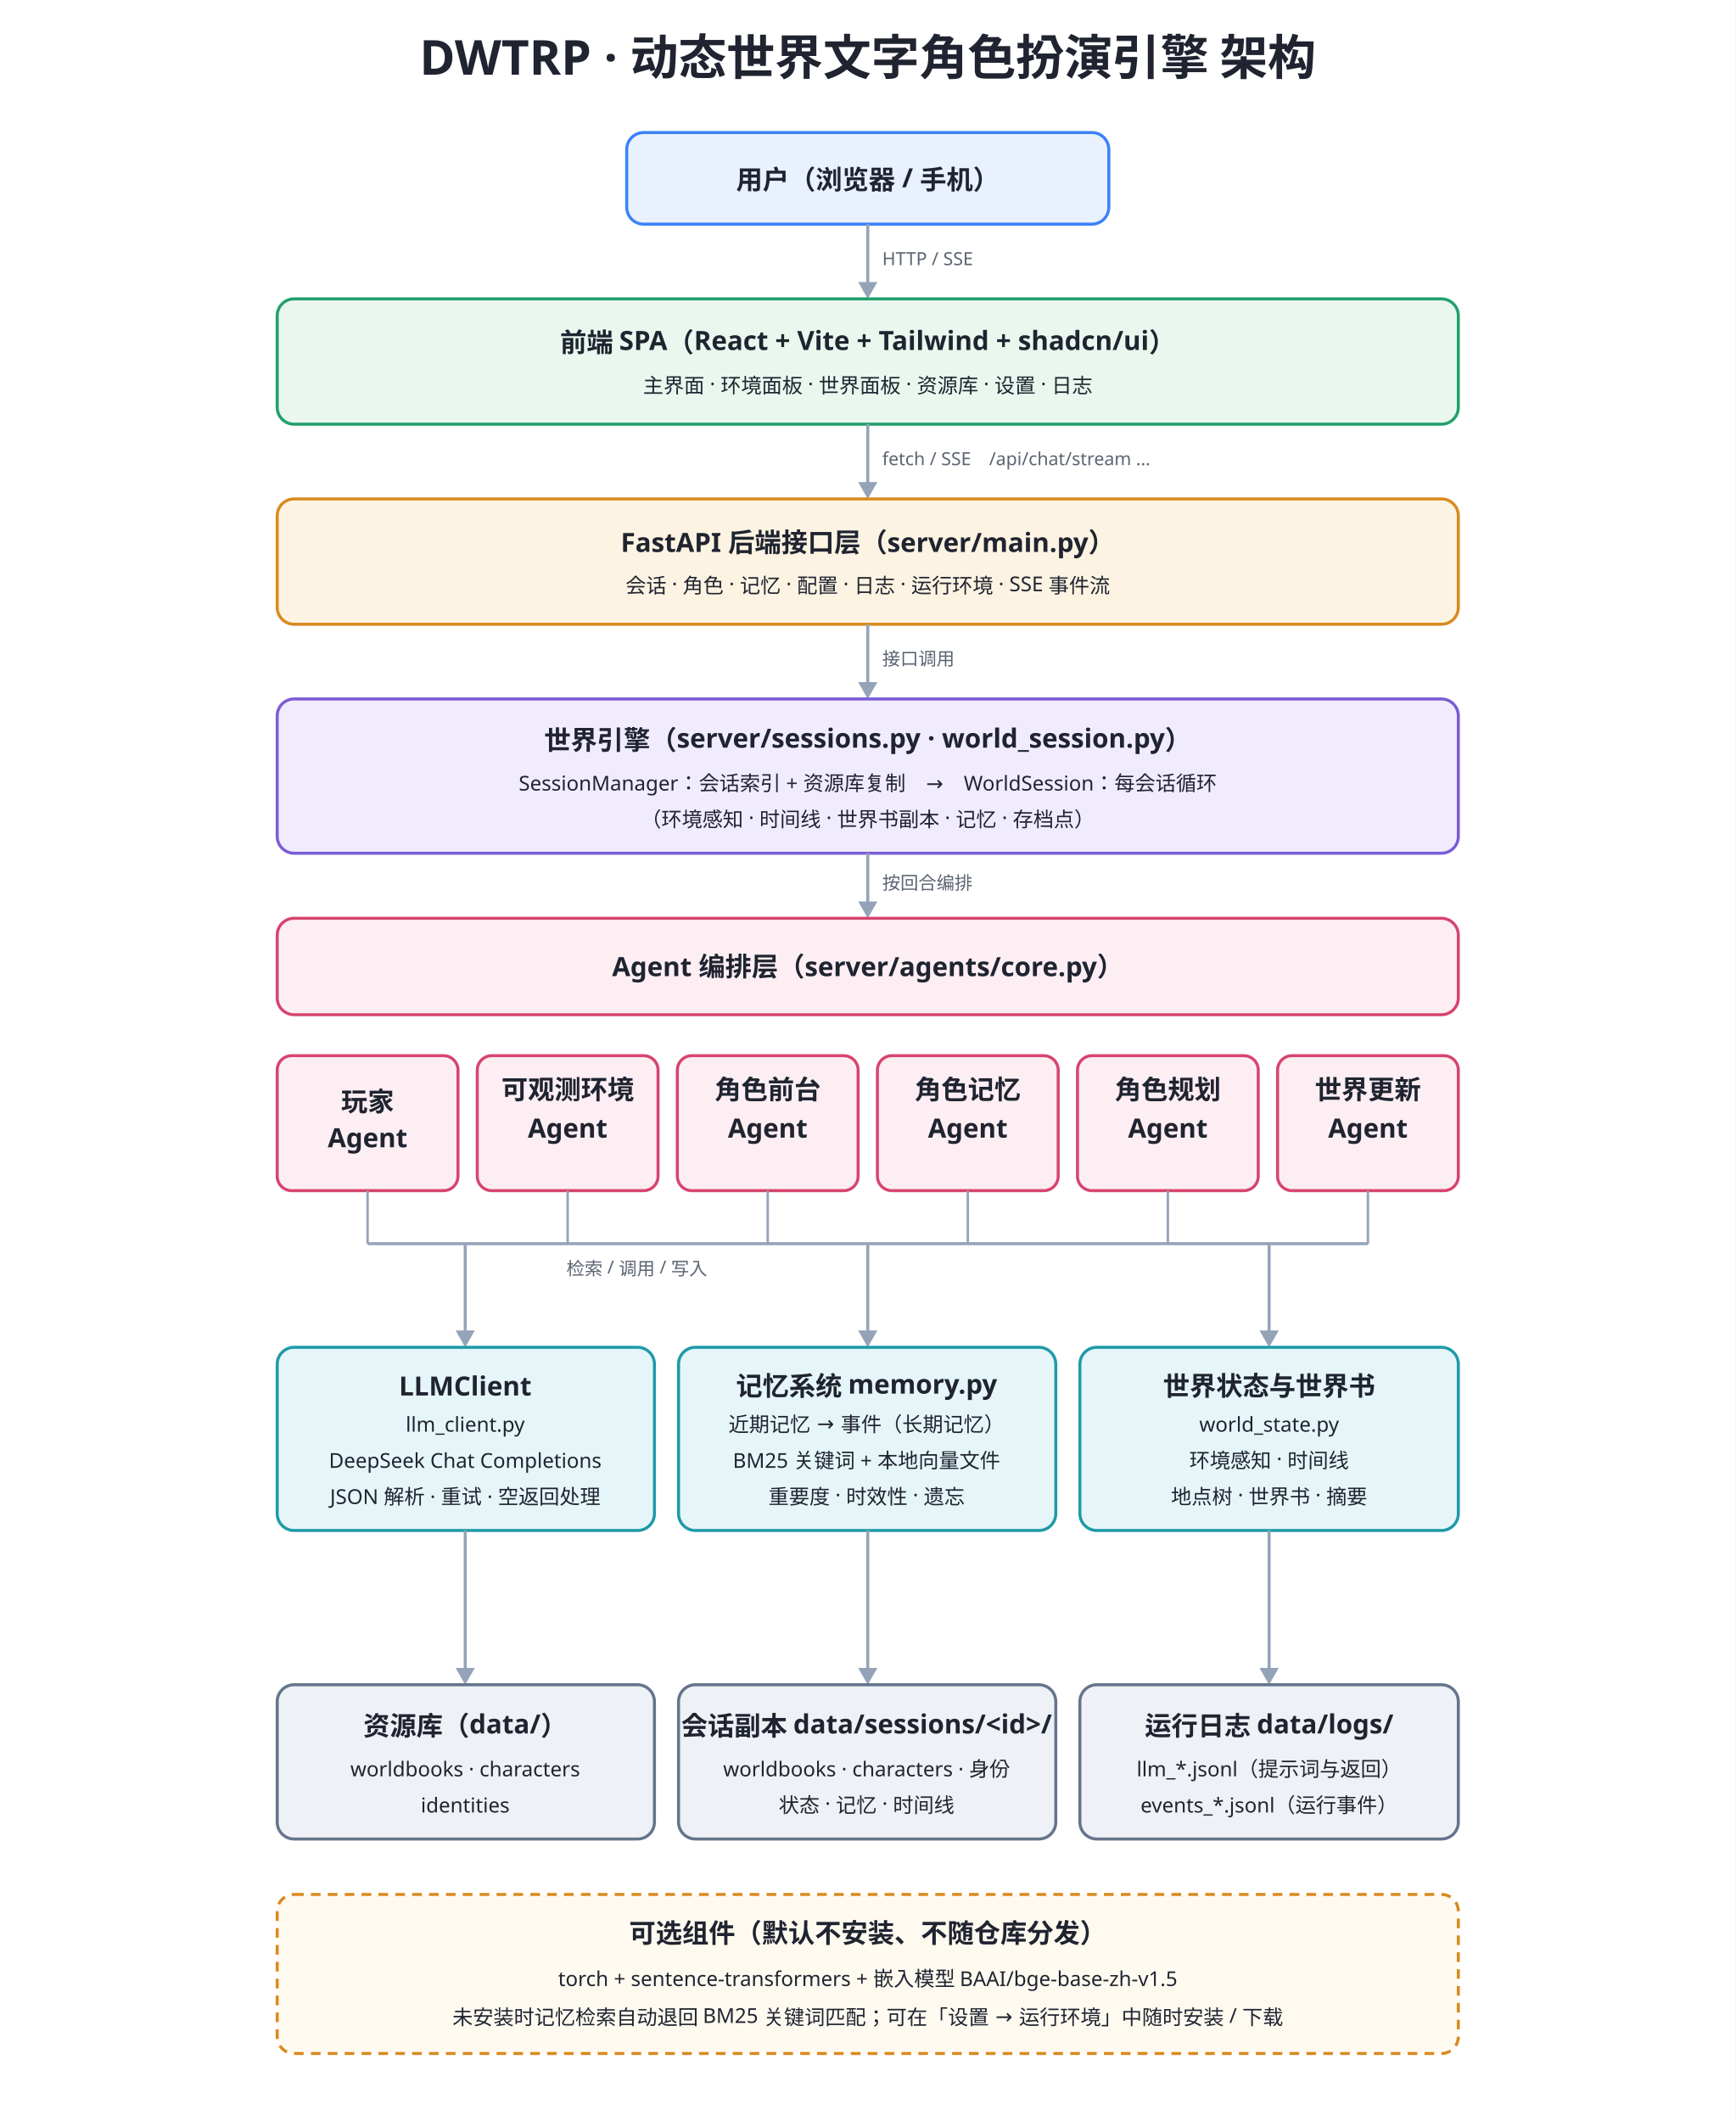
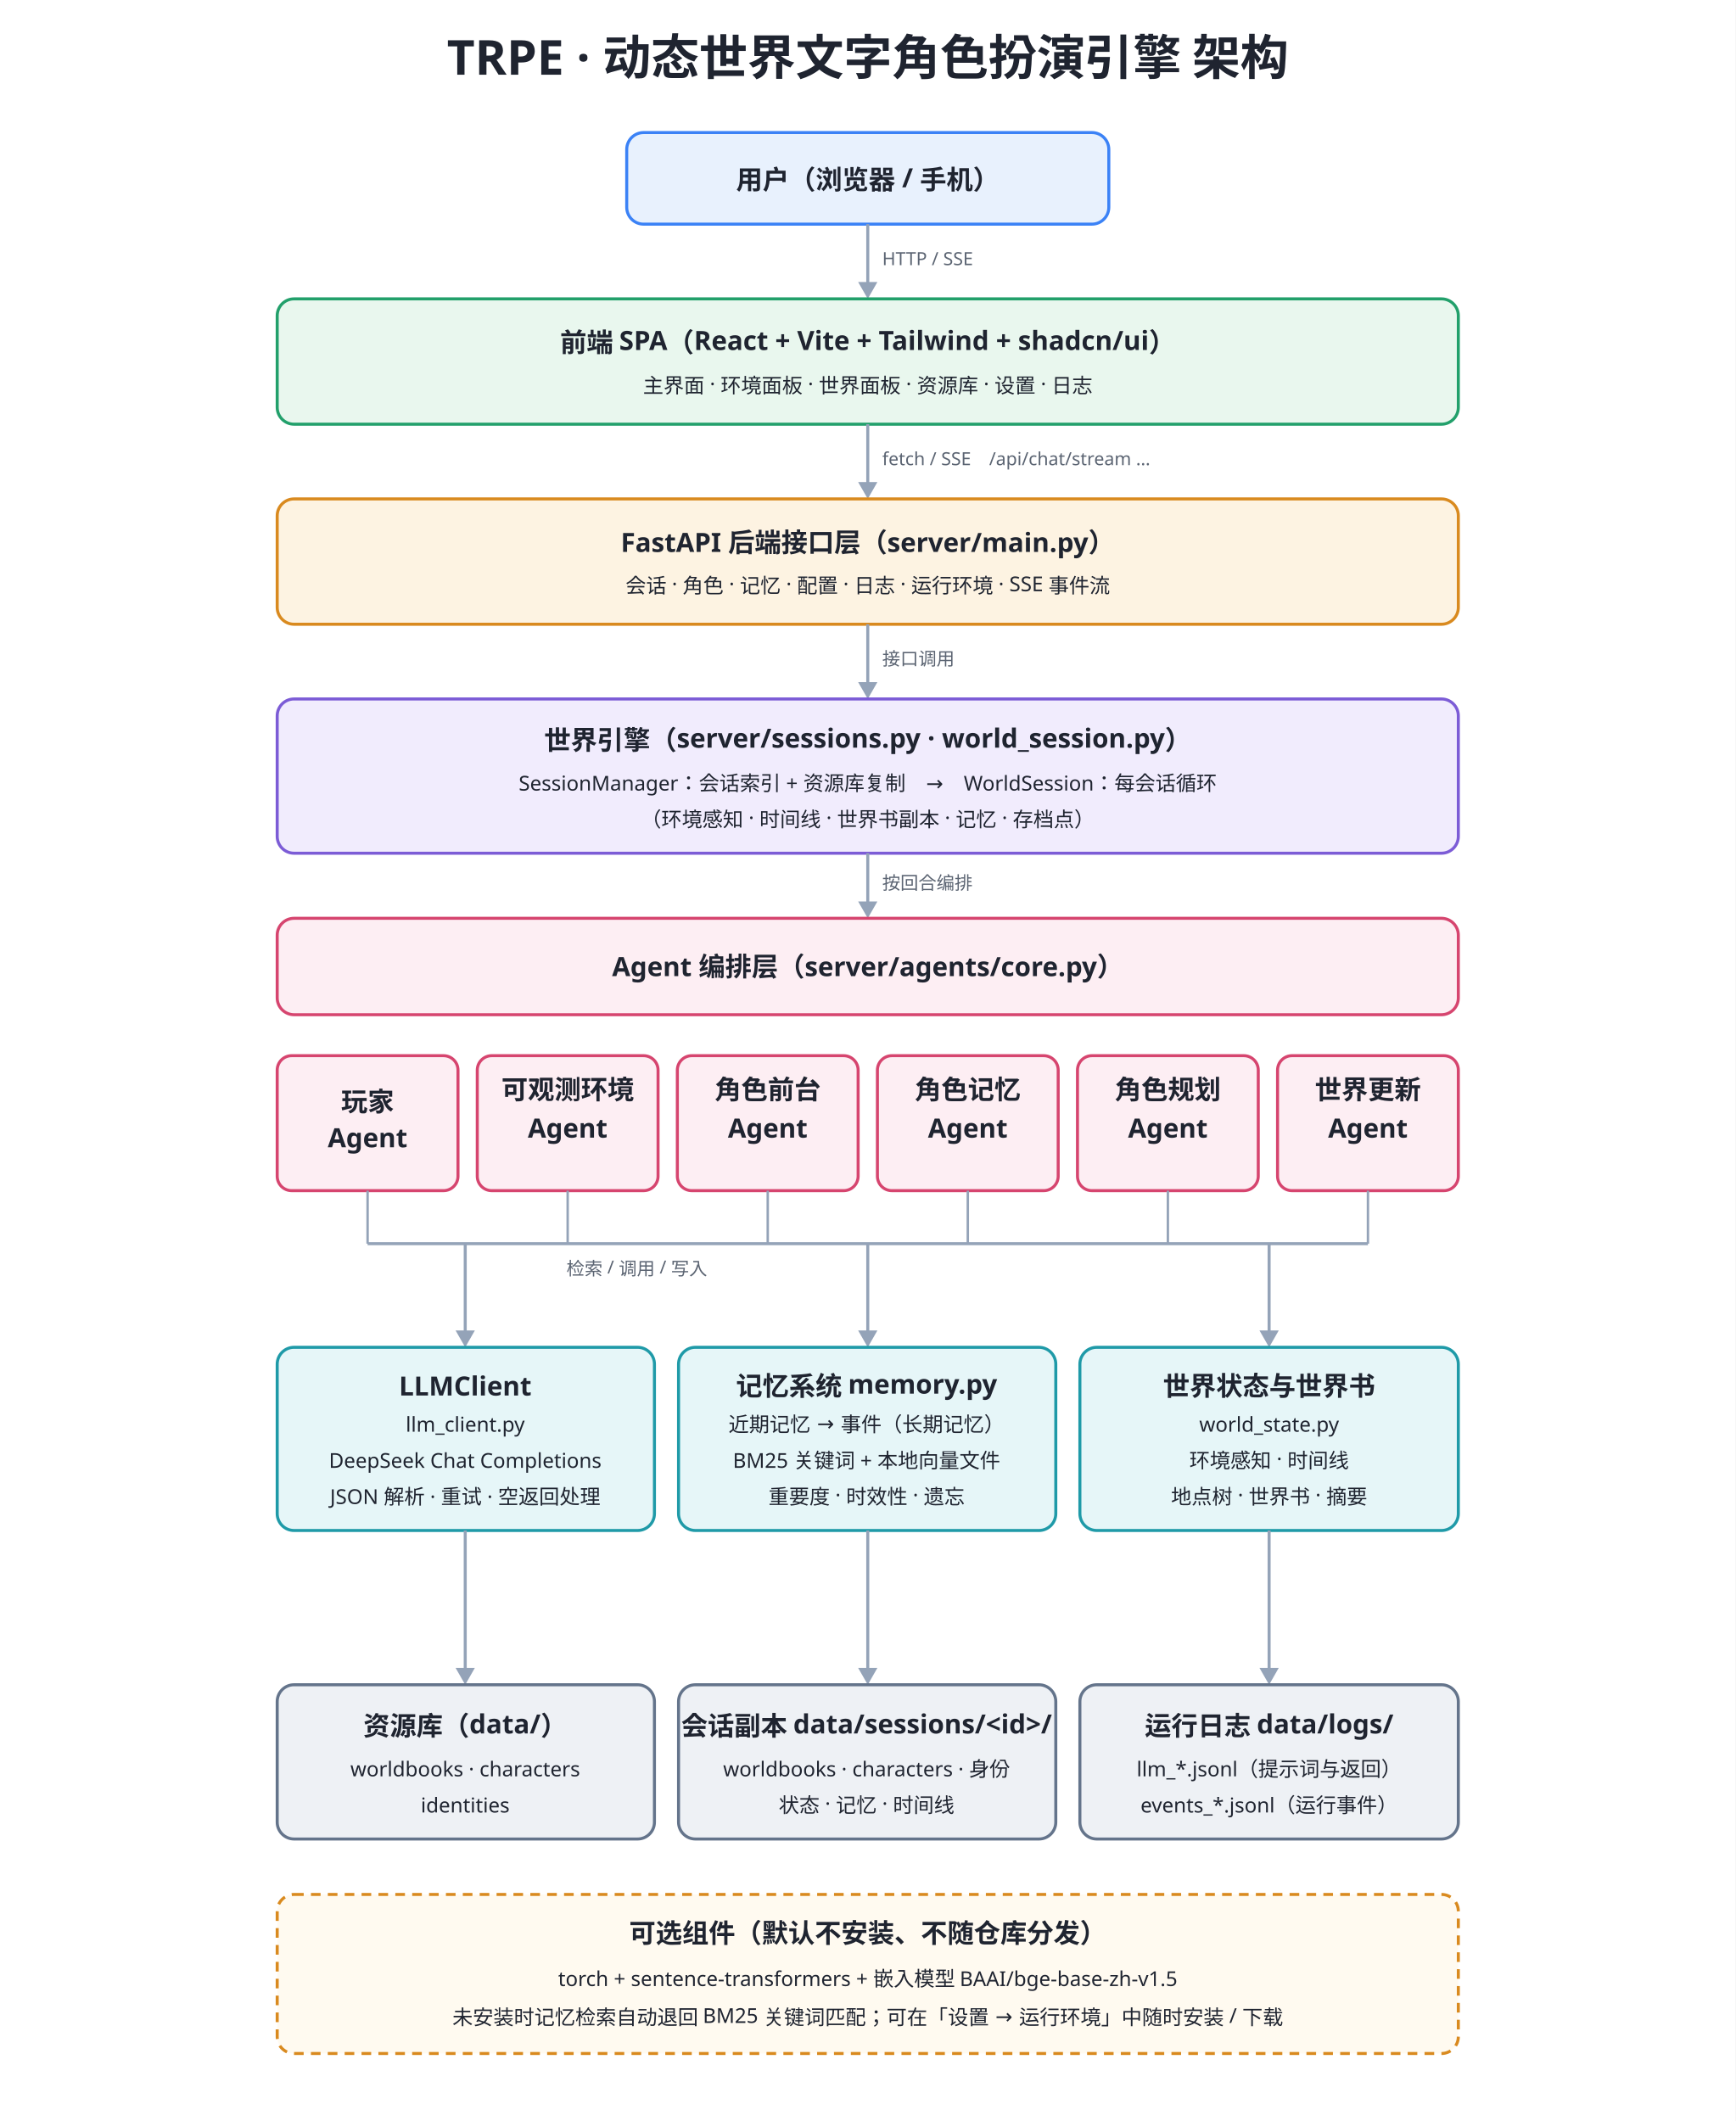
<svg xmlns="http://www.w3.org/2000/svg" width="1440" height="1760" viewBox="0 0 1440 1760">
  <style>
    text { font-family: "Segoe UI", "Microsoft YaHei", "PingFang SC", sans-serif; fill: #1f2430; }
    .title { font-size: 40px; font-weight: 700; }
    .box-title { font-size: 22px; font-weight: 600; }
    .box-sub { font-size: 17px; }
    .label { font-size: 15px; fill: #5b6472; }
    .dash { stroke-dasharray: 8 6; }
  </style>
  <rect x="0" y="0" width="1440" height="1760" fill="#ffffff" />
-   <text x="720" y="62" text-anchor="middle" class="title">DWTRP · 动态世界文字角色扮演引擎 架构</text>
+   <text x="720" y="62" text-anchor="middle" class="title">TRPE · 动态世界文字角色扮演引擎 架构</text>
  <rect x="520" y="110" width="400" height="76" rx="14" fill="#e8f1fd" stroke="#3b82f6" stroke-width="2.5" />
  <text x="720" y="157" text-anchor="middle" class="box-title">用户（浏览器 / 手机）</text>
  <line x1="720" y1="186" x2="720" y2="238" stroke="#94a3b8" stroke-width="2.5" />
  <polygon points="720,248 712,234 728,234" fill="#94a3b8" />
  <text x="732" y="220" class="label">HTTP / SSE</text>
  <rect x="230" y="248" width="980" height="104" rx="14" fill="#e9f7ee" stroke="#22a06b" stroke-width="2.5" />
  <text x="720" y="292" text-anchor="middle" class="box-title">前端 SPA（React + Vite + Tailwind + shadcn/ui）</text>
  <text x="720" y="326" text-anchor="middle" class="box-sub">主界面 · 环境面板 · 世界面板 · 资源库 · 设置 · 日志</text>
  <line x1="720" y1="352" x2="720" y2="404" stroke="#94a3b8" stroke-width="2.5" />
  <polygon points="720,414 712,400 728,400" fill="#94a3b8" />
  <text x="732" y="386" class="label">fetch / SSE　/api/chat/stream …</text>
  <rect x="230" y="414" width="980" height="104" rx="14" fill="#fdf3e2" stroke="#d98a1f" stroke-width="2.5" />
  <text x="720" y="458" text-anchor="middle" class="box-title">FastAPI 后端接口层（server/main.py）</text>
  <text x="720" y="492" text-anchor="middle" class="box-sub">会话 · 角色 · 记忆 · 配置 · 日志 · 运行环境 · SSE 事件流</text>
  <line x1="720" y1="518" x2="720" y2="570" stroke="#94a3b8" stroke-width="2.5" />
  <polygon points="720,580 712,566 728,566" fill="#94a3b8" />
  <text x="732" y="552" class="label">接口调用</text>
  <rect x="230" y="580" width="980" height="128" rx="14" fill="#f1ecfd" stroke="#7c5cd6" stroke-width="2.5" />
  <text x="720" y="622" text-anchor="middle" class="box-title">世界引擎（server/sessions.py · world_session.py）</text>
  <text x="720" y="656" text-anchor="middle" class="box-sub">SessionManager：会话索引 + 资源库复制　→　WorldSession：每会话循环</text>
  <text x="720" y="686" text-anchor="middle" class="box-sub">（环境感知 · 时间线 · 世界书副本 · 记忆 · 存档点）</text>
  <line x1="720" y1="708" x2="720" y2="752" stroke="#94a3b8" stroke-width="2.5" />
  <polygon points="720,762 712,748 728,748" fill="#94a3b8" />
  <text x="732" y="738" class="label">按回合编排</text>
  <rect x="230" y="762" width="980" height="80" rx="14" fill="#fdeef3" stroke="#d6456f" stroke-width="2.5" />
  <text x="720" y="810" text-anchor="middle" class="box-title">Agent 编排层（server/agents/core.py）</text>
  <g>
    <rect x="230" y="876" width="150" height="112" rx="12" fill="#fdeef3" stroke="#d6456f" stroke-width="2.5" />
    <text x="305" y="922" text-anchor="middle" class="box-title">玩家</text>
    <text x="305" y="952" text-anchor="middle" class="box-title">Agent</text>
    <rect x="396" y="876" width="150" height="112" rx="12" fill="#fdeef3" stroke="#d6456f" stroke-width="2.5" />
    <text x="471" y="912" text-anchor="middle" class="box-title">可观测环境</text>
    <text x="471" y="944" text-anchor="middle" class="box-title">Agent</text>
    <rect x="562" y="876" width="150" height="112" rx="12" fill="#fdeef3" stroke="#d6456f" stroke-width="2.5" />
    <text x="637" y="912" text-anchor="middle" class="box-title">角色前台</text>
    <text x="637" y="944" text-anchor="middle" class="box-title">Agent</text>
    <rect x="728" y="876" width="150" height="112" rx="12" fill="#fdeef3" stroke="#d6456f" stroke-width="2.5" />
    <text x="803" y="912" text-anchor="middle" class="box-title">角色记忆</text>
    <text x="803" y="944" text-anchor="middle" class="box-title">Agent</text>
    <rect x="894" y="876" width="150" height="112" rx="12" fill="#fdeef3" stroke="#d6456f" stroke-width="2.5" />
    <text x="969" y="912" text-anchor="middle" class="box-title">角色规划</text>
    <text x="969" y="944" text-anchor="middle" class="box-title">Agent</text>
    <rect x="1060" y="876" width="150" height="112" rx="12" fill="#fdeef3" stroke="#d6456f" stroke-width="2.5" />
    <text x="1135" y="912" text-anchor="middle" class="box-title">世界更新</text>
    <text x="1135" y="944" text-anchor="middle" class="box-title">Agent</text>
  </g>
  <g stroke="#94a3b8" stroke-width="2">
    <line x1="305" y1="988" x2="305" y2="1032" />
    <line x1="471" y1="988" x2="471" y2="1032" />
    <line x1="637" y1="988" x2="637" y2="1032" />
    <line x1="803" y1="988" x2="803" y2="1032" />
    <line x1="969" y1="988" x2="969" y2="1032" />
    <line x1="1135" y1="988" x2="1135" y2="1032" />
    <line x1="305" y1="1032" x2="1135" y2="1032" stroke-width="2.5" />
  </g>
  <text x="470" y="1058" class="label">检索 / 调用 / 写入</text>
  <g stroke="#94a3b8" stroke-width="2.5">
    <line x1="386" y1="1032" x2="386" y2="1108" />
    <polygon points="386,1118 378,1104 394,1104" fill="#94a3b8" stroke="none" />
    <line x1="720" y1="1032" x2="720" y2="1108" />
    <polygon points="720,1118 712,1104 728,1104" fill="#94a3b8" stroke="none" />
    <line x1="1053" y1="1032" x2="1053" y2="1108" />
    <polygon points="1053,1118 1045,1104 1061,1104" fill="#94a3b8" stroke="none" />
  </g>
  <rect x="230" y="1118" width="313" height="152" rx="14" fill="#e6f6f8" stroke="#1f9aa8" stroke-width="2.5" />
  <text x="386" y="1158" text-anchor="middle" class="box-title">LLMClient</text>
  <text x="386" y="1188" text-anchor="middle" class="box-sub">llm_client.py</text>
  <text x="386" y="1218" text-anchor="middle" class="box-sub">DeepSeek Chat Completions</text>
  <text x="386" y="1248" text-anchor="middle" class="box-sub">JSON 解析 · 重试 · 空返回处理</text>
  <rect x="563" y="1118" width="313" height="152" rx="14" fill="#e6f6f8" stroke="#1f9aa8" stroke-width="2.5" />
  <text x="719" y="1158" text-anchor="middle" class="box-title">记忆系统 memory.py</text>
  <text x="719" y="1188" text-anchor="middle" class="box-sub">近期记忆 → 事件（长期记忆）</text>
  <text x="719" y="1218" text-anchor="middle" class="box-sub">BM25 关键词 + 本地向量文件</text>
  <text x="719" y="1248" text-anchor="middle" class="box-sub">重要度 · 时效性 · 遗忘</text>
  <rect x="896" y="1118" width="314" height="152" rx="14" fill="#e6f6f8" stroke="#1f9aa8" stroke-width="2.5" />
  <text x="1053" y="1158" text-anchor="middle" class="box-title">世界状态与世界书</text>
  <text x="1053" y="1188" text-anchor="middle" class="box-sub">world_state.py</text>
  <text x="1053" y="1218" text-anchor="middle" class="box-sub">环境感知 · 时间线</text>
  <text x="1053" y="1248" text-anchor="middle" class="box-sub">地点树 · 世界书 · 摘要</text>
  <g stroke="#94a3b8" stroke-width="2.5">
    <line x1="386" y1="1270" x2="386" y2="1388" />
    <polygon points="386,1398 378,1384 394,1384" fill="#94a3b8" stroke="none" />
    <line x1="720" y1="1270" x2="720" y2="1388" />
    <polygon points="720,1398 712,1384 728,1384" fill="#94a3b8" stroke="none" />
    <line x1="1053" y1="1270" x2="1053" y2="1388" />
    <polygon points="1053,1398 1045,1384 1061,1384" fill="#94a3b8" stroke="none" />
  </g>
  <rect x="230" y="1398" width="313" height="128" rx="14" fill="#eef1f5" stroke="#64748b" stroke-width="2.5" />
  <text x="386" y="1440" text-anchor="middle" class="box-title">资源库（data/）</text>
  <text x="386" y="1474" text-anchor="middle" class="box-sub">worldbooks · characters</text>
  <text x="386" y="1504" text-anchor="middle" class="box-sub">identities</text>
  <rect x="563" y="1398" width="313" height="128" rx="14" fill="#eef1f5" stroke="#64748b" stroke-width="2.5" />
  <text x="719" y="1440" text-anchor="middle" class="box-title">会话副本 data/sessions/&lt;id&gt;/</text>
  <text x="719" y="1474" text-anchor="middle" class="box-sub">worldbooks · characters · 身份</text>
  <text x="719" y="1504" text-anchor="middle" class="box-sub">状态 · 记忆 · 时间线</text>
  <rect x="896" y="1398" width="314" height="128" rx="14" fill="#eef1f5" stroke="#64748b" stroke-width="2.5" />
  <text x="1053" y="1440" text-anchor="middle" class="box-title">运行日志 data/logs/</text>
  <text x="1053" y="1474" text-anchor="middle" class="box-sub">llm_*.jsonl（提示词与返回）</text>
  <text x="1053" y="1504" text-anchor="middle" class="box-sub">events_*.jsonl（运行事件）</text>
  <rect x="230" y="1572" width="980" height="132" rx="14" fill="#fffaf0" stroke="#d98a1f" stroke-width="2.5" class="dash" />
  <text x="720" y="1612" text-anchor="middle" class="box-title">可选组件（默认不安装、不随仓库分发）</text>
  <text x="720" y="1648" text-anchor="middle" class="box-sub">torch + sentence-transformers + 嵌入模型 BAAI/bge-base-zh-v1.5</text>
  <text x="720" y="1680" text-anchor="middle" class="box-sub">未安装时记忆检索自动退回 BM25 关键词匹配；可在「设置 → 运行环境」中随时安装 / 下载</text>
</svg>
